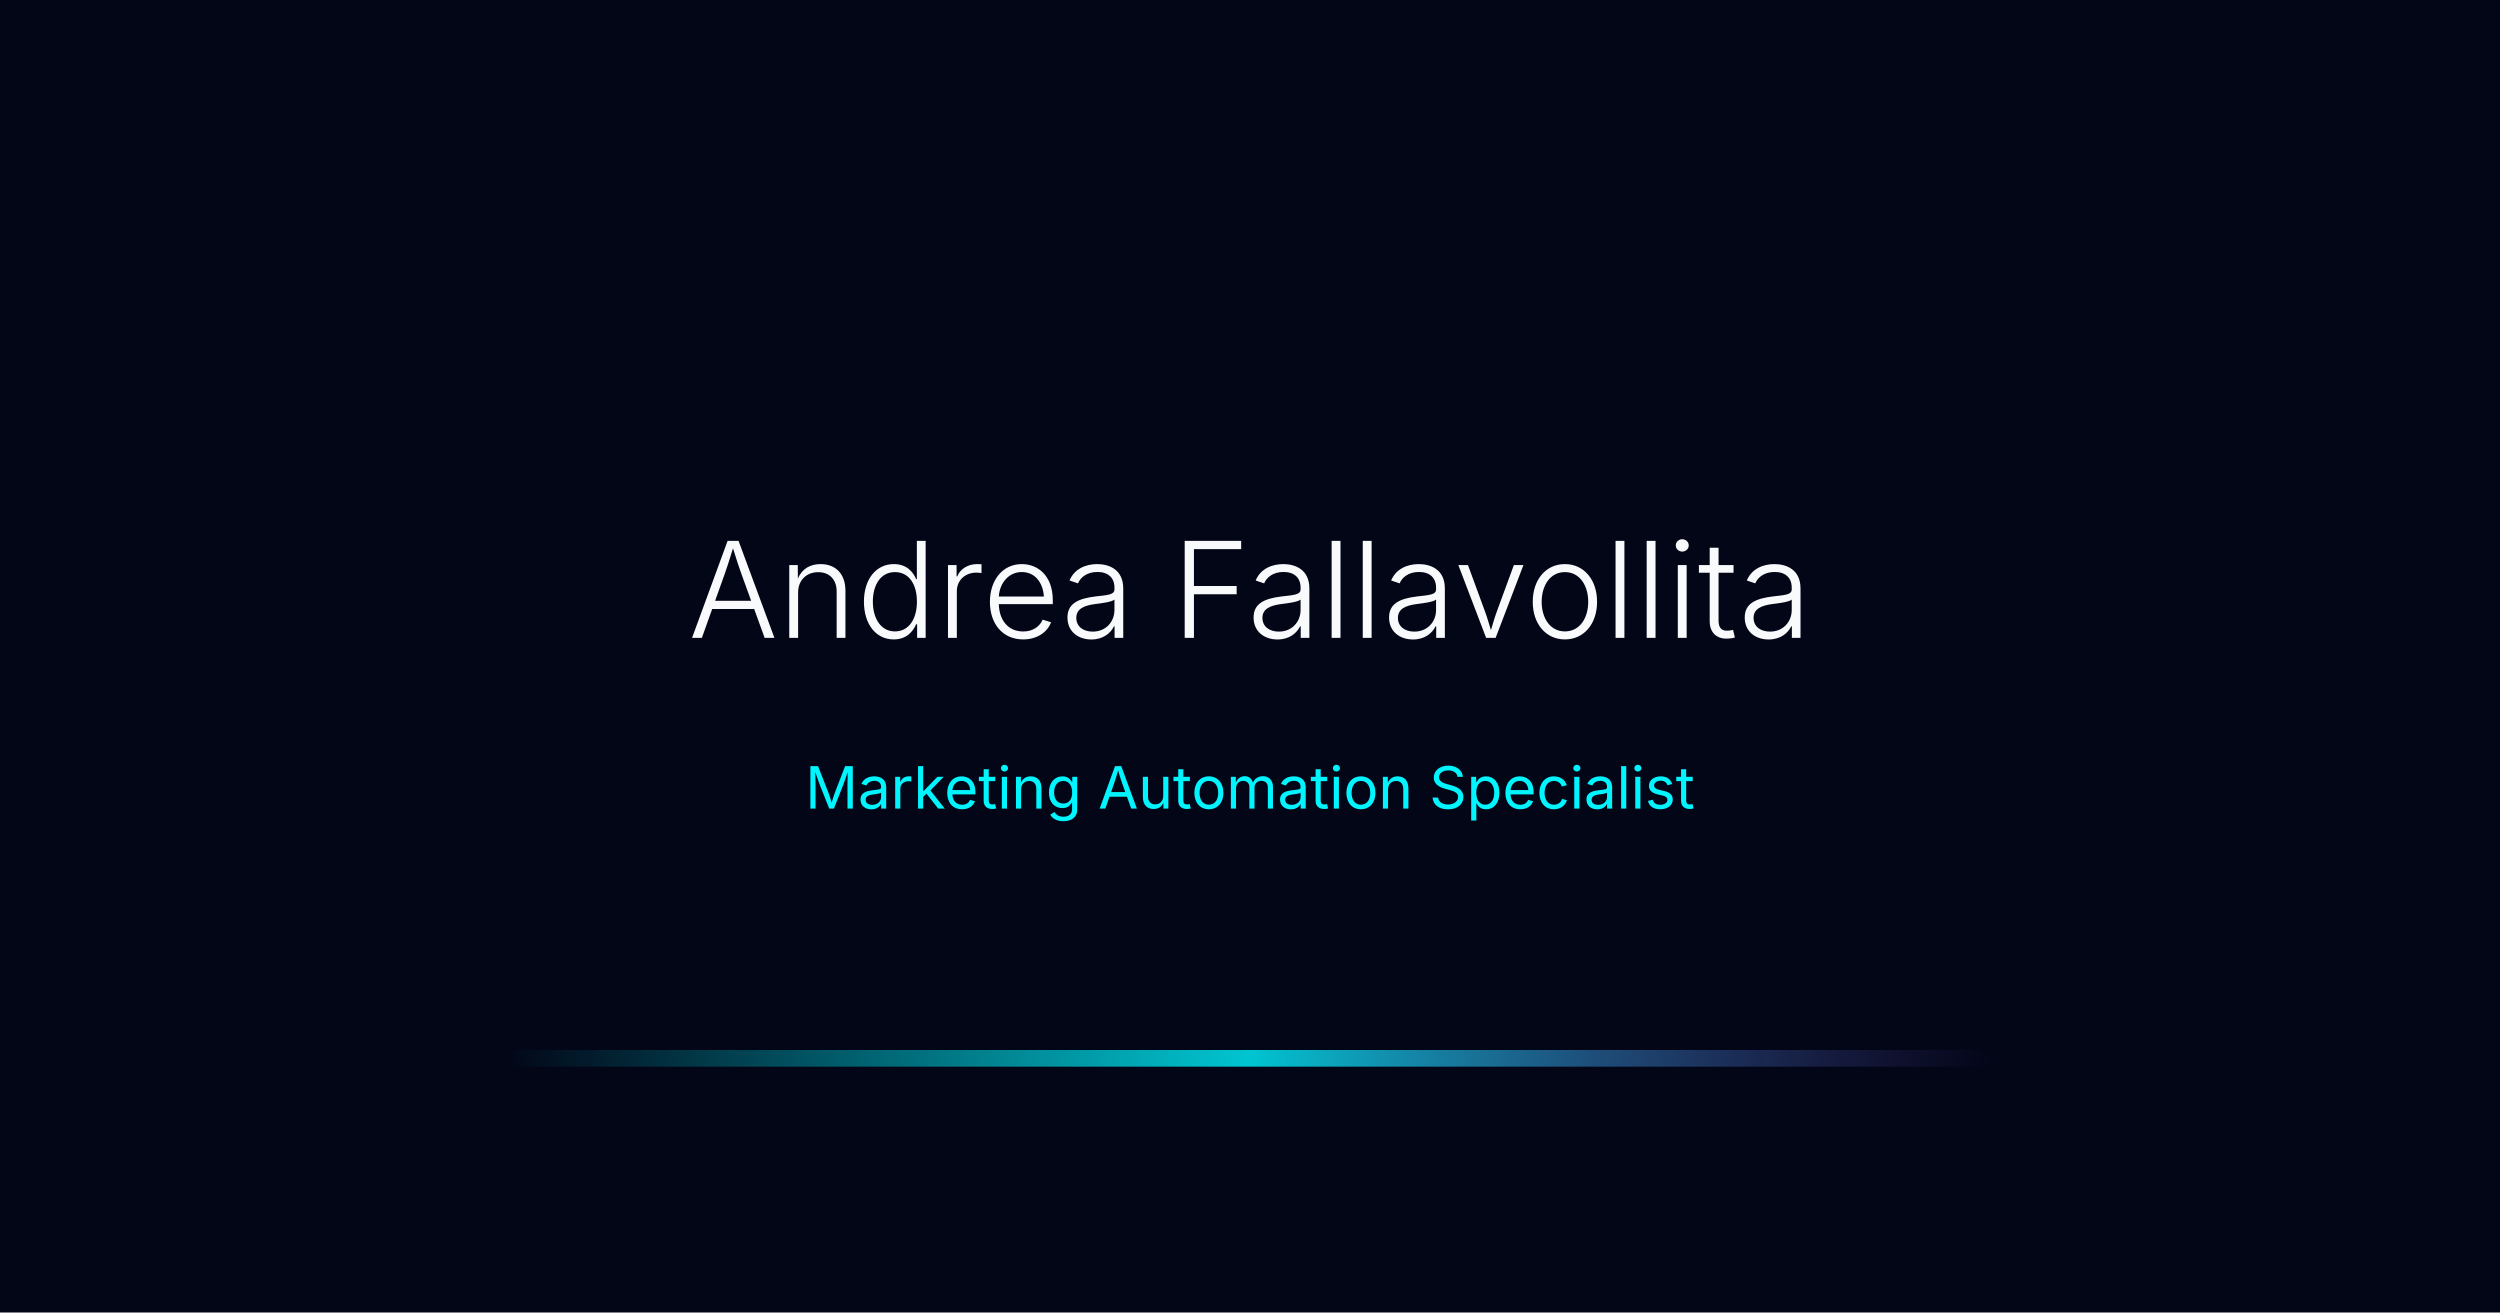
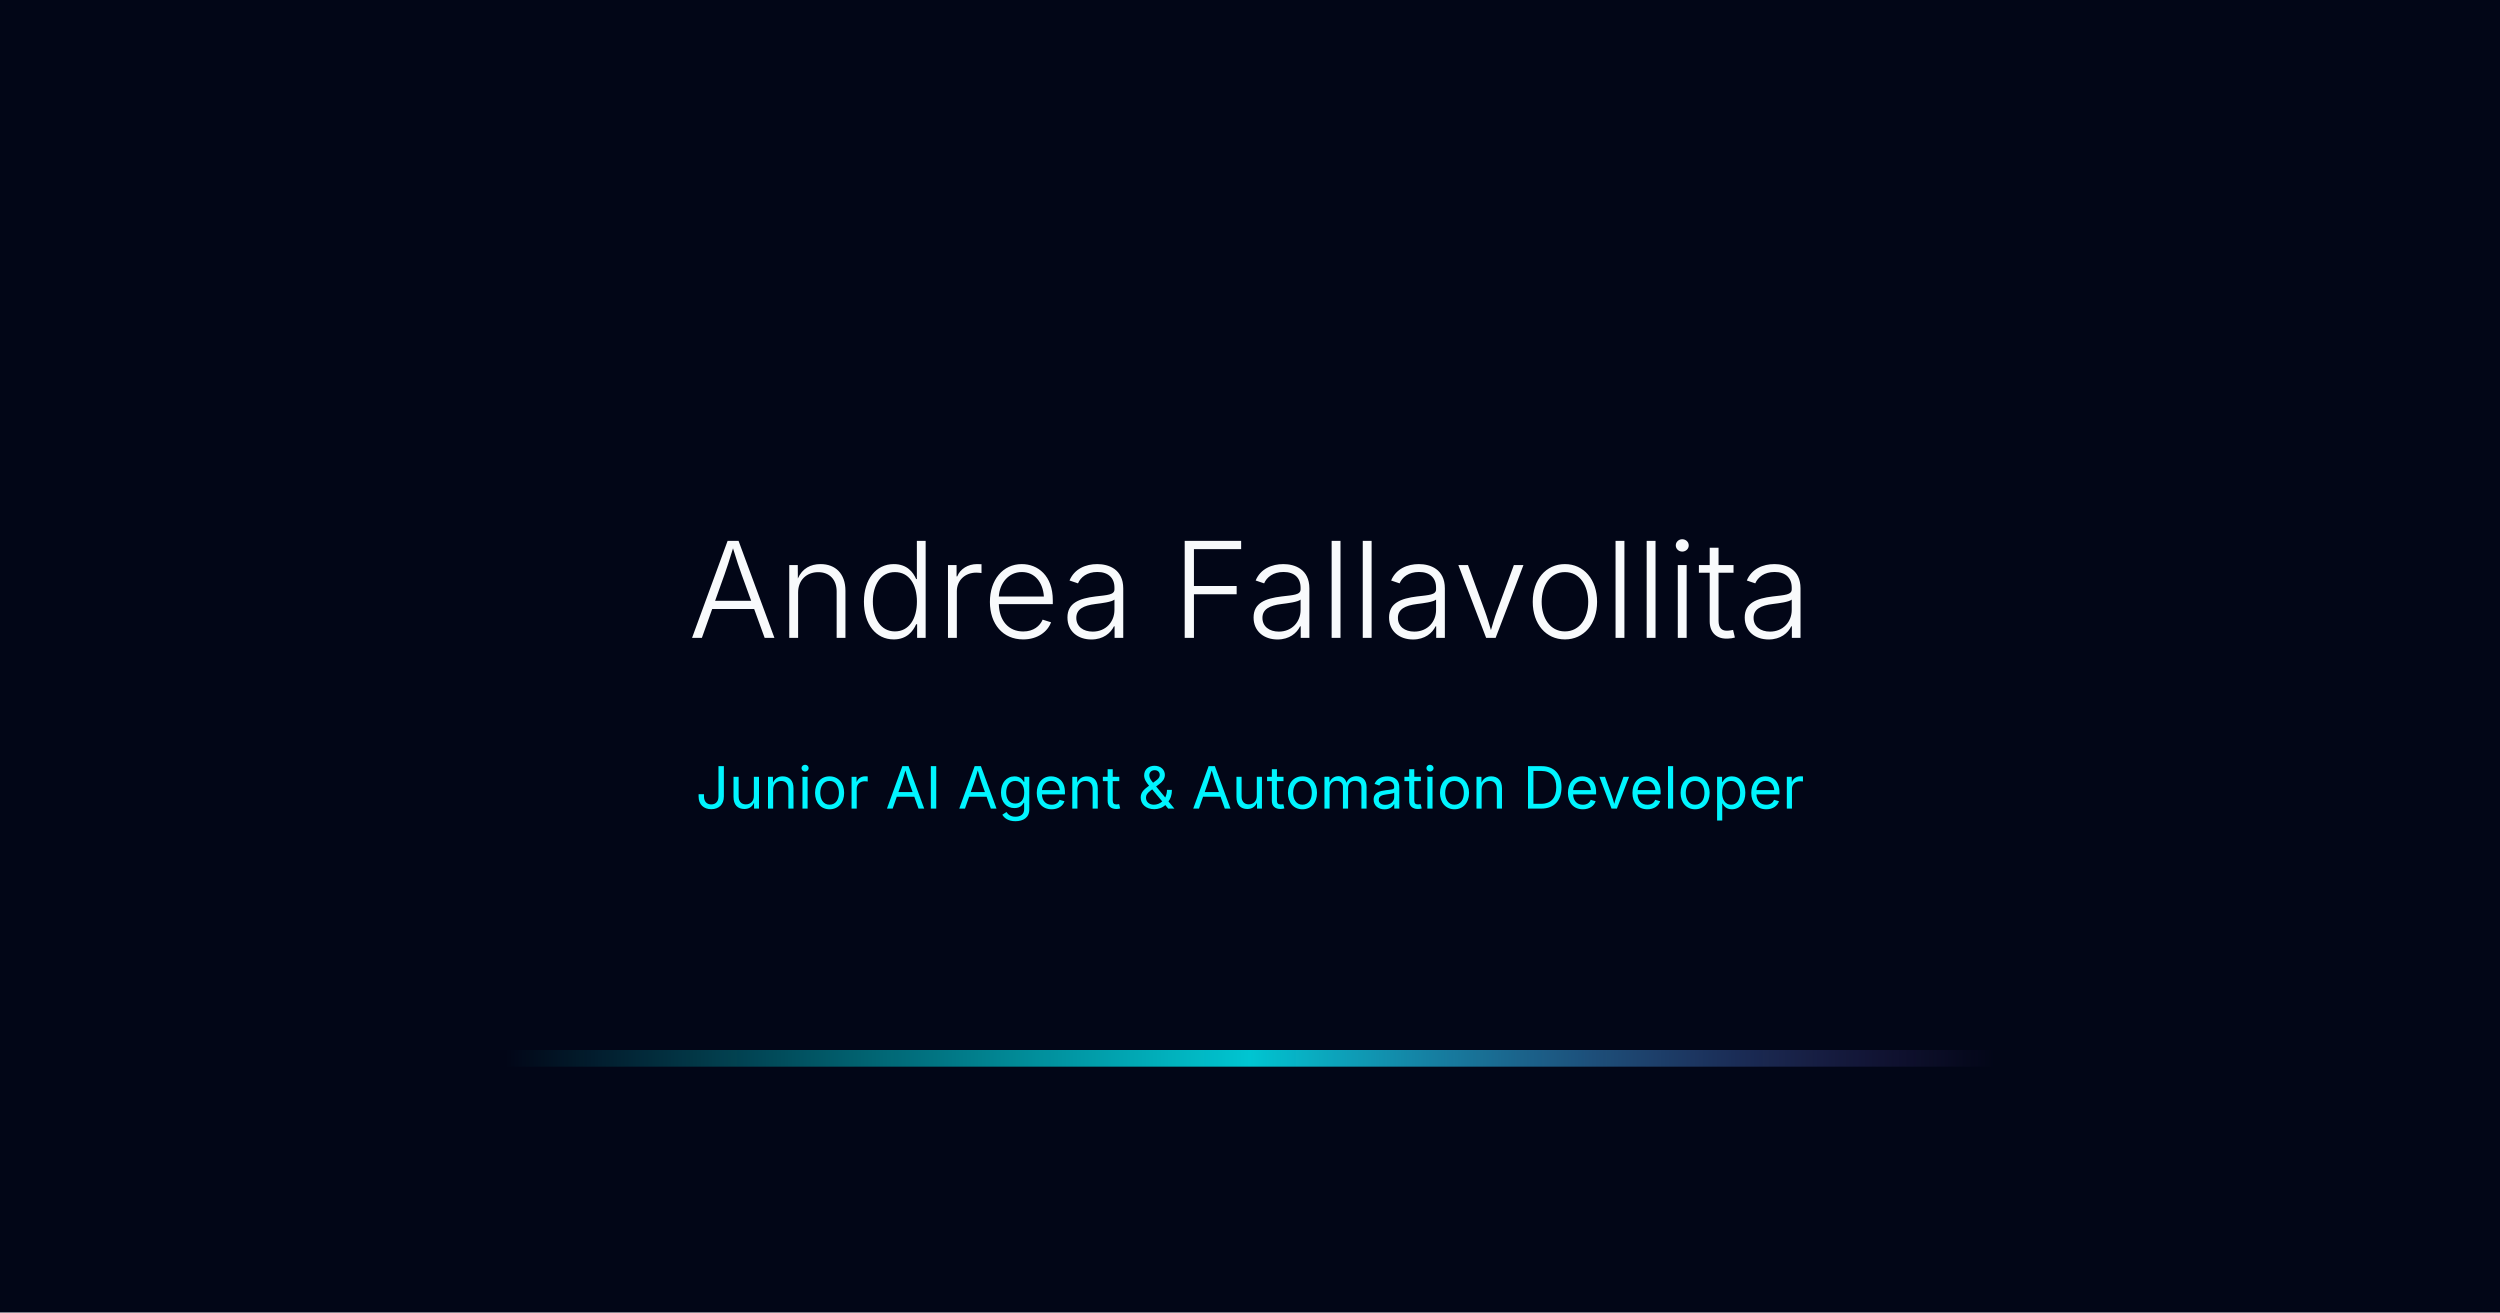
<svg xmlns="http://www.w3.org/2000/svg" width="1200" height="630">
  <rect width="100%" height="100%" fill="#020617" />
  <text x="50%" y="45%" dominant-baseline="middle" text-anchor="middle" font-family="Inter, system-ui, sans-serif" font-size="64" font-weight="300" fill="#f8fafc">Andrea Fallavollita</text>
-   <text x="50%" y="60%" dominant-baseline="middle" text-anchor="middle" font-family="Inter, system-ui, sans-serif" font-size="28" fill="#00f5ff">Marketing Automation Specialist</text>
+   <text x="50%" y="60%" dominant-baseline="middle" text-anchor="middle" font-family="Inter, system-ui, sans-serif" font-size="28" fill="#00f5ff">Junior AI Agent &amp; Automation Developer</text>
  <defs>
    <linearGradient id="glow" x1="0%" y1="0%" x2="100%" y2="0%">
      <stop offset="0%" stop-color="#00f5ff" stop-opacity="0" />
      <stop offset="50%" stop-color="#00f5ff" stop-opacity="0.8" />
      <stop offset="100%" stop-color="#8b5cf6" stop-opacity="0" />
    </linearGradient>
  </defs>
  <rect x="20%" y="80%" width="60%" height="8" fill="url(#glow)" rx="4" />
</svg>
